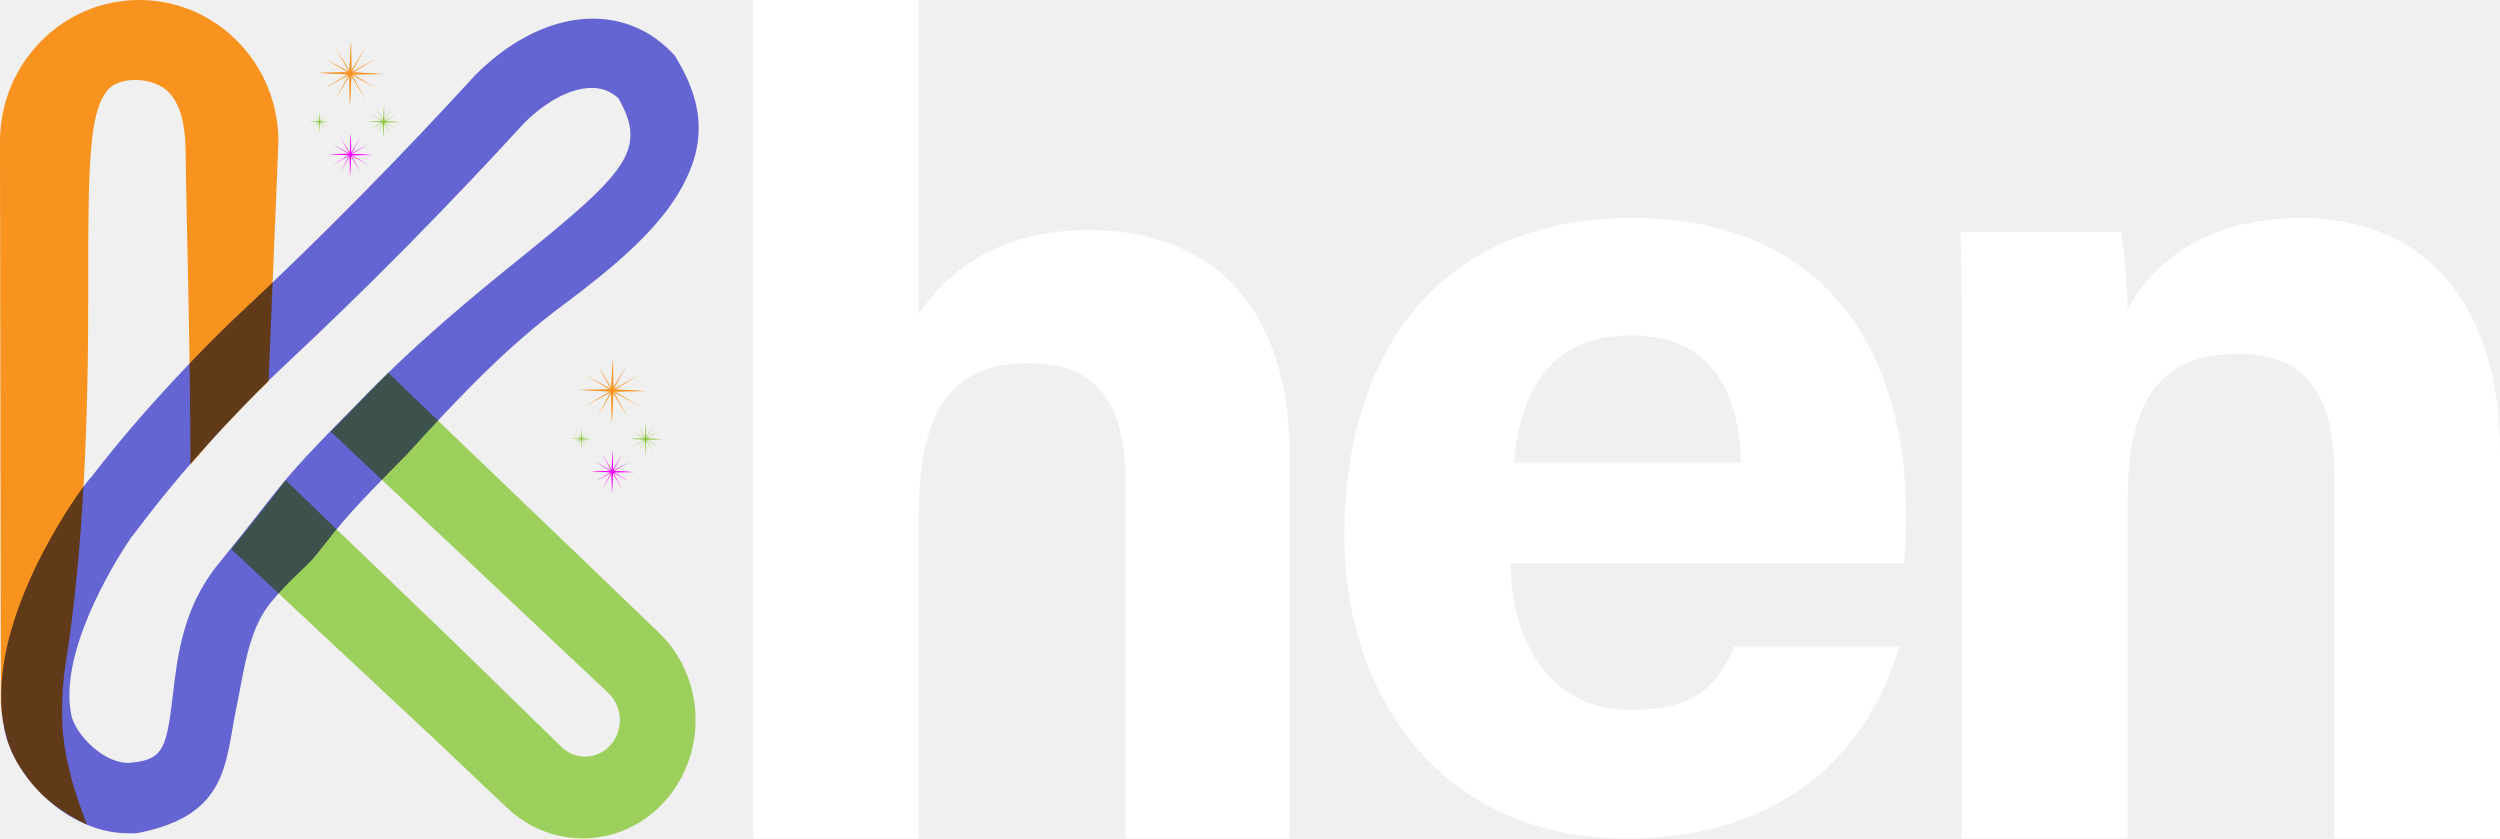
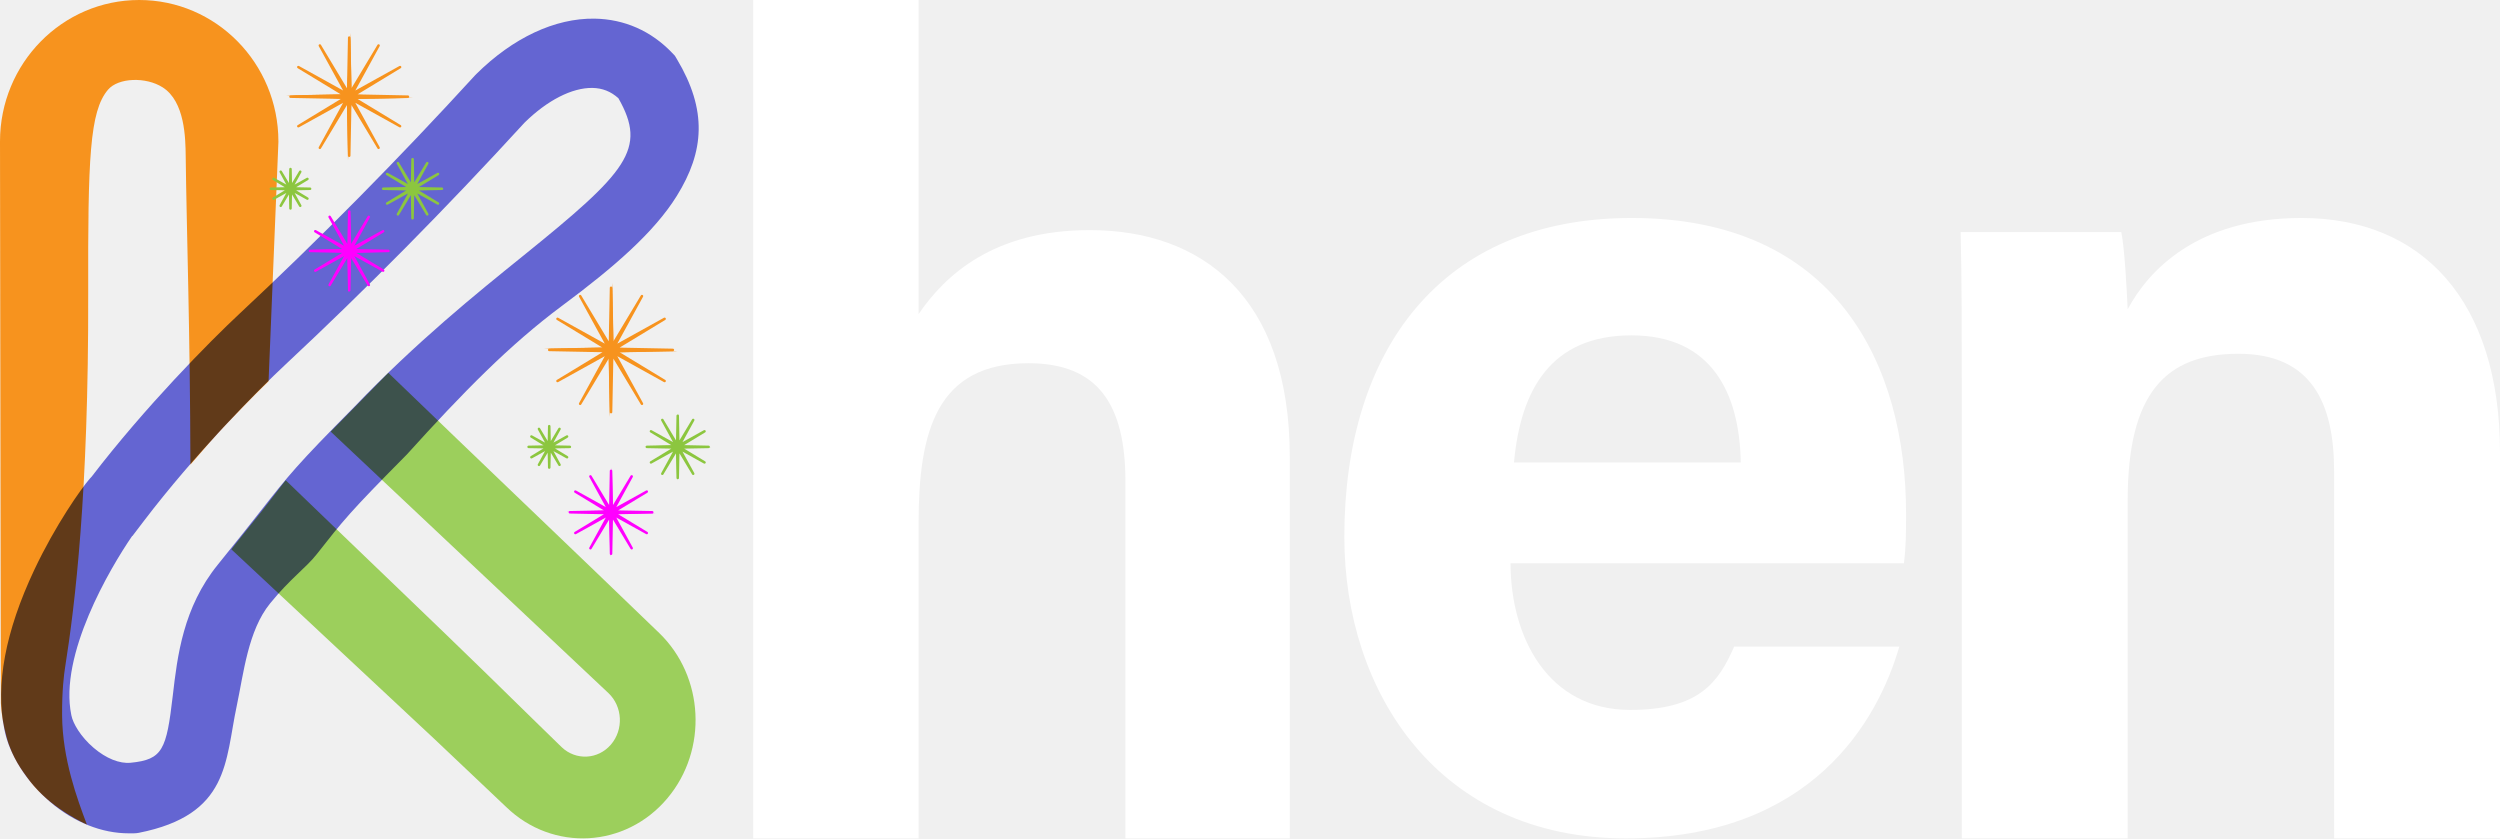
<svg xmlns="http://www.w3.org/2000/svg" xmlns:xlink="http://www.w3.org/1999/xlink" viewBox="0 0 894.57 300">
  <defs>
    <style>
      .cls-1 {
        fill: #9ccf5c;
      }

      .cls-2 {
        fill: #f0f;
      }

      .cls-3 {
        fill: #8cc63f;
      }

      .cls-4 {
        fill: url(#radial-gradient-7);
      }

      .cls-4, .cls-5, .cls-6, .cls-7, .cls-8, .cls-9, .cls-10, .cls-11 {
        opacity: 0;
      }

      .cls-5 {
        fill: url(#radial-gradient-5);
      }

      .cls-6 {
        fill: url(#radial-gradient-6);
      }

      .cls-7 {
        fill: url(#radial-gradient-4);
      }

      .cls-8 {
        fill: url(#radial-gradient-8);
      }

      .cls-9 {
        fill: url(#radial-gradient-3);
      }

      .cls-10 {
        fill: url(#radial-gradient-2);
      }

      .cls-12 {
        isolation: isolate;
      }

      .cls-13 {
        mix-blend-mode: multiply;
      }

      .cls-14 {
        fill: #6465d2;
      }

      .cls-15 {
        fill: #f7931e;
      }

      .cls-11 {
        fill: url(#radial-gradient);
      }
    
      .hen-p { fill: #FFFFFF; }
</style>
    <radialGradient id="radial-gradient" cx="34.35" cy="69.93" fx="34.35" fy="69.93" r="7.76" gradientTransform="translate(92.73 -40.59) scale(.95)" gradientUnits="userSpaceOnUse">
      <stop offset=".24" stop-color="#66cbe6" />
      <stop offset=".28" stop-color="#6bcce6" stop-opacity=".88" />
      <stop offset=".34" stop-color="#74cfe7" stop-opacity=".68" />
      <stop offset=".42" stop-color="#7dd1e9" stop-opacity=".49" />
      <stop offset=".49" stop-color="#84d3e9" stop-opacity=".34" />
      <stop offset=".57" stop-color="#8ad5ea" stop-opacity=".22" />
      <stop offset=".66" stop-color="#8ed6eb" stop-opacity=".12" />
      <stop offset=".75" stop-color="#91d7eb" stop-opacity=".05" />
      <stop offset=".85" stop-color="#93d7eb" stop-opacity=".01" />
      <stop offset="1" stop-color="#94d8ec" stop-opacity="0" />
    </radialGradient>
    <radialGradient id="radial-gradient-2" cx="46.91" cy="88.07" fx="46.91" fy="88.07" r="3.88" gradientTransform="translate(92.73 -40.59) scale(.95)" gradientUnits="userSpaceOnUse">
      <stop offset=".24" stop-color="#fff" />
      <stop offset=".3" stop-color="#fff" stop-opacity=".8" />
      <stop offset=".37" stop-color="#fff" stop-opacity=".61" />
      <stop offset=".44" stop-color="#fff" stop-opacity=".45" />
      <stop offset=".51" stop-color="#fff" stop-opacity=".31" />
      <stop offset=".59" stop-color="#fff" stop-opacity=".2" />
      <stop offset=".67" stop-color="#fff" stop-opacity=".11" />
      <stop offset=".76" stop-color="#fff" stop-opacity=".05" />
      <stop offset=".86" stop-color="#fff" stop-opacity=".01" />
      <stop offset="1" stop-color="#fff" stop-opacity="0" />
    </radialGradient>
    <radialGradient id="radial-gradient-3" cx="22.71" cy="88.07" fx="22.71" fy="88.07" r="2.59" xlink:href="#radial-gradient-2" />
    <radialGradient id="radial-gradient-4" cx="34.35" cy="100.32" fx="34.35" fy="100.32" r="5.17" xlink:href="#radial-gradient-2" />
    <radialGradient id="radial-gradient-5" cx="132.95" cy="188.63" fx="132.95" fy="188.63" xlink:href="#radial-gradient" />
    <radialGradient id="radial-gradient-6" cx="145.51" cy="206.78" fx="145.51" fy="206.78" r="3.88" xlink:href="#radial-gradient-2" />
    <radialGradient id="radial-gradient-7" cx="121.32" cy="206.78" fx="121.32" fy="206.78" r="2.59" xlink:href="#radial-gradient-2" />
    <radialGradient id="radial-gradient-8" cx="132.95" cy="219.02" fx="132.95" fy="219.02" r="5.17" xlink:href="#radial-gradient-2" />
  </defs>
  <g class="cls-12">
    <g id="Purple">
      <path class="hen-p" d="M328.7,0v112.39c9.38-13.77,26.71-30.05,61.22-30.05,39.86,0,71.6,23.48,71.6,81.18v136.48h-58.81v-127.67c0-27.66-9.86-42.36-34.68-42.36-32.88,0-39.33,24.35-39.33,57.17v112.86h-59.18V0h59.18Z" />
      <path class="hen-p" d="M540.51,201.56c.05,26.54,13.41,52.47,42.81,52.47,24.59,0,31.61-9.82,37.21-22.65h59.1c-7.56,25.97-30.86,68.62-97.86,68.62s-100.73-52.25-100.73-107.92c0-66.55,34.34-114.08,102.84-114.08,73.25,0,98.16,52.71,98.16,105.67,0,7.18,0,11.84-.77,17.89h-140.76ZM622.89,165.49c-.41-24.7-10.33-45.49-39.1-45.49s-39.68,19.41-42.04,45.49h81.14Z" />
      <path class="hen-p" d="M701.98,137.69c0-18.44,0-38.63-.41-54.66h57.48c1.19,5.6,1.97,20.67,2.29,27.64,7.29-13.63,24.64-32.67,62.19-32.67,43.06,0,71.04,29.45,71.04,83.97v138.03h-59.36v-131.35c0-24.39-8.03-42.06-34.22-42.06s-39.65,14.19-39.65,52.5v120.91h-59.36v-162.31Z" />
      <g>
        <path class="cls-15 p stem" d="M99.63,50.64l-3.53,85.78c-6.24,6.04-11.51,11.63-14.76,15.01-4.37,4.54-9.22,10.21-13.2,14.82-.11-47.11-1.39-84.88-1.69-110.32-.08-6.41-.23-19.61-8.29-24.7-6.01-3.8-15.83-3.45-19.51.87-6.6,7.74-7.2,24.6-7.09,73.14.17,71.28-4.74,111.33-8.26,133.53-.37,2.35-1.15,8.2-1.08,17.19.12,15.68,5.4,29.87,8.88,39.11-4.77-2.27-14.82-7.72-21.19-16.63-1.75-2.45-5.51-7.19-7.52-14.57-1.35-4.97-1.98-9.22-2.08-12.27C.2,184.62.1,117.63,0,50.64,0,22.67,22.3,0,49.81,0s49.81,22.67,49.81,50.64Z" />
        <path class="cls-1 p dn" d="M102.23,171.85c29.09,28.08,54.15,51.94,71.18,68.57,16.05,15.68,25.82,25.28,27.61,26.97,5.11,4.82,12.97,4.4,17.58-.95,4.61-5.36,4.21-13.63-.91-18.46-34.02-32.11-65.33-61.42-99.35-93.53,6.92-7.05,13.69-13.98,20.61-21.04,33.17,32.01,63.78,61.1,96.95,93.11,16.11,15.59,17.42,41.82,2.94,59.09h0c-14.97,17.86-41.03,19.29-57.7,3.17l-25.82-24.46-72.53-67.75c.46-.74,9.91-12.4,10.85-13.63" />
        <g class="cls-13">
          <path class="cls-14 p up" d="M46.1,298.19c-9.68,0-19.58-3.93-28.22-11.29-8.44-7.19-14.53-16.83-16.3-25.81-3.28-15.94.32-35.18,10.69-57.18,7.59-16.09,16.82-29.14,19.86-32.63.22-.26.45-.5.68-.73,19.07-24.89,42.19-48.32,52.93-58.33,28.38-26.5,56.74-55.2,84.29-85.31l.43-.44c13.11-12.97,28.13-20,42.26-19.8,10.69.16,20.31,4.4,27.82,12.28l.96,1.01.72,1.2c10.93,18.29,9.84,33.03-.02,48.91-8.07,13-22.3,25.4-41.09,39.36-18.7,13.9-35.37,30.9-55.52,53.19l-.6.61c-19.82,20.01-22.1,22.91-31.7,35.14-3.78,4.81-9.48,8.72-16.65,17.56-7.89,9.71-9.45,24.97-11.94,36.71-4.2,19.79-2.52,38.91-35.04,45.37-1.16.23-2.36.18-3.54.18ZM47.29,191.79c-7.96,11.59-26.21,42.59-21.77,64.08l.03.14c.54,2.78,3.27,7.6,7.99,11.61,4.44,3.78,9.26,5.72,13.24,5.31,11.48-1.14,12.79-4.68,15.05-24.05,1.63-14.04,3.67-31.52,16.15-46.88,7.04-8.68,11.68-14.58,15.41-19.33,10.06-12.8,12.77-16.25,33.52-37.21,22.2-23.16,43.3-40.2,60.26-53.89,37.37-30.17,44.45-38.24,34.12-56.41-2.68-2.43-5.74-3.64-9.33-3.7-7.29-.08-16.1,4.41-24.25,12.41-27.92,30.5-56.67,59.59-85.46,86.47-10.31,9.6-32.58,32.2-50.76,56.07l-4.1,5.38h-.09Z" />
        </g>
      </g>
      <g>
-         <g class="spark">
-           <g>
-             <polygon class="cls-15" points="125.38 15.13 125.58 25.5 130.91 16.62 125.93 25.7 134.96 20.69 126.13 26.05 136.44 26.26 126.13 26.46 134.96 31.82 125.93 26.81 130.91 35.89 125.58 27.01 125.38 37.38 125.18 27.01 119.85 35.89 124.83 26.81 115.8 31.82 124.63 26.46 114.32 26.26 124.63 26.05 115.8 20.69 124.83 25.7 119.85 16.62 125.18 25.5 125.38 15.13" />
-             <polygon id="Star_2" data-name="Star 2" class="cls-15" points="125.61 14.26 125.84 25.82 137.31 26.49 125.82 26.72 125.15 38.26 124.93 26.7 113.45 26.02 124.94 25.8 125.61 14.26" />
-             <ellipse class="cls-11" cx="125.38" cy="26.26" rx="7.37" ry="7.42" />
-           </g>
-           <g>
-             <polygon class="cls-3" points="137.31 38.04 137.41 43.22 140.08 38.78 137.59 43.32 142.1 40.82 137.69 43.5 142.84 43.6 137.69 43.7 142.1 46.38 137.59 43.88 140.08 48.42 137.41 43.98 137.31 49.16 137.21 43.98 134.55 48.42 137.04 43.88 132.52 46.38 136.94 43.7 131.78 43.6 136.94 43.5 132.52 40.82 137.04 43.32 134.55 38.78 137.21 43.22 137.31 38.04" />
-             <polygon id="Star_2-2" data-name="Star 2" class="cls-3" points="137.43 37.6 137.54 43.38 143.28 43.72 137.53 43.83 137.2 49.6 137.08 43.82 131.35 43.48 137.09 43.37 137.43 37.6" />
-             <ellipse class="cls-10" cx="137.31" cy="43.6" rx="3.69" ry="3.71" />
-           </g>
-           <g>
-             <polygon class="cls-3" points="114.32 39.89 114.39 43.35 116.16 40.39 114.5 43.42 117.51 41.75 114.57 43.53 118.01 43.6 114.57 43.67 117.51 45.46 114.5 43.79 116.16 46.81 114.39 43.85 114.32 47.31 114.25 43.85 112.48 46.81 114.14 43.79 111.13 45.46 114.07 43.67 110.63 43.6 114.07 43.53 111.13 41.75 114.14 43.42 112.48 40.39 114.25 43.35 114.32 39.89" />
-             <polygon id="Star_2-3" data-name="Star 2" class="cls-3" points="114.4 39.6 114.47 43.45 118.3 43.68 114.47 43.75 114.24 47.6 114.17 43.75 110.34 43.52 114.18 43.45 114.4 39.6" />
-             <ellipse class="cls-9" cx="114.32" cy="43.6" rx="2.46" ry="2.47" />
-           </g>
-           <g>
-             <polygon class="cls-2" points="125.38 47.89 125.52 54.81 129.07 48.89 125.75 54.94 131.77 51.6 125.88 55.18 132.76 55.31 125.88 55.45 131.77 59.02 125.75 55.68 129.07 61.73 125.52 55.81 125.38 62.73 125.25 55.81 121.69 61.73 125.01 55.68 118.99 59.02 124.88 55.45 118.01 55.31 124.88 55.18 118.99 51.6 125.01 54.94 121.69 48.89 125.25 54.81 125.38 47.89" />
-             <polygon id="Star_2-4" data-name="Star 2" class="cls-2" points="125.54 47.31 125.68 55.02 133.33 55.47 125.67 55.62 125.23 63.31 125.08 55.6 117.43 55.15 125.09 55 125.54 47.31" />
-             <ellipse class="cls-7" cx="125.38" cy="55.31" rx="4.92" ry="4.94" />
+         <g transform="translate(125.85 17.0) scale(1.9) translate(-125.85 -17.0)">
+           <g class="spark">
+             <g>
+               <polygon class="cls-15" stroke="#f7931e" stroke-width="0.9" stroke-linejoin="round" vector-effect="non-scaling-stroke" points="125.38 15.13 125.58 25.5 130.91 16.62 125.93 25.7 134.96 20.69 126.13 26.05 136.44 26.26 126.13 26.46 134.96 31.82 125.93 26.81 130.91 35.89 125.58 27.01 125.38 37.38 125.18 27.01 119.85 35.89 124.83 26.81 115.8 31.82 124.63 26.46 114.32 26.26 124.63 26.05 115.8 20.69 124.83 25.7 119.85 16.62 125.18 25.5 125.38 15.13" />
+               <polygon id="Star_2" data-name="Star 2" class="cls-15" points="125.61 14.26 125.84 25.82 137.31 26.49 125.82 26.72 125.15 38.26 124.93 26.7 113.45 26.02 124.94 25.8 125.61 14.26" />
+               <ellipse class="cls-11" cx="125.38" cy="26.26" rx="7.37" ry="7.42" />
+             </g>
+             <g>
+               <polygon class="cls-3" stroke="#8cc63f" stroke-width="0.9" stroke-linejoin="round" vector-effect="non-scaling-stroke" points="137.31 38.04 137.41 43.22 140.08 38.78 137.59 43.32 142.1 40.82 137.69 43.5 142.84 43.6 137.69 43.7 142.1 46.38 137.59 43.88 140.08 48.42 137.41 43.98 137.31 49.16 137.21 43.98 134.55 48.42 137.04 43.88 132.52 46.38 136.94 43.7 131.78 43.6 136.94 43.5 132.52 40.82 137.04 43.32 134.55 38.78 137.21 43.22 137.31 38.04" />
+               <polygon id="Star_2-2" data-name="Star 2" class="cls-3" points="137.43 37.6 137.54 43.38 143.28 43.72 137.53 43.83 137.2 49.6 137.08 43.82 131.35 43.48 137.09 43.37 137.43 37.6" />
+               <ellipse class="cls-10" cx="137.31" cy="43.6" rx="3.69" ry="3.71" />
+             </g>
+             <g>
+               <polygon class="cls-3" stroke="#8cc63f" stroke-width="0.9" stroke-linejoin="round" vector-effect="non-scaling-stroke" points="114.32 39.89 114.39 43.35 116.16 40.39 114.5 43.42 117.51 41.75 114.57 43.53 118.01 43.6 114.57 43.67 117.51 45.46 114.5 43.79 116.16 46.81 114.39 43.85 114.32 47.31 114.25 43.85 112.48 46.81 114.14 43.79 111.13 45.46 114.07 43.67 110.63 43.6 114.07 43.53 111.13 41.75 114.14 43.42 112.48 40.39 114.25 43.35 114.32 39.89" />
+               <polygon id="Star_2-3" data-name="Star 2" class="cls-3" points="114.4 39.6 114.47 43.45 118.3 43.68 114.47 43.75 114.24 47.6 114.17 43.75 110.34 43.52 114.18 43.45 114.4 39.6" />
+               <ellipse class="cls-9" cx="114.32" cy="43.6" rx="2.46" ry="2.47" />
+             </g>
+             <g>
+               <polygon class="cls-2" stroke="#f0f" stroke-width="0.9" stroke-linejoin="round" vector-effect="non-scaling-stroke" points="125.38 47.89 125.52 54.81 129.07 48.89 125.75 54.94 131.77 51.6 125.88 55.18 132.76 55.31 125.88 55.45 131.77 59.02 125.75 55.68 129.07 61.73 125.52 55.81 125.38 62.73 125.25 55.81 121.69 61.73 125.01 55.68 118.99 59.02 124.88 55.45 118.01 55.31 124.88 55.18 118.99 51.6 125.01 54.94 121.69 48.89 125.25 54.81 125.38 47.89" />
+               <polygon id="Star_2-4" data-name="Star 2" class="cls-2" points="125.54 47.31 125.68 55.02 133.33 55.47 125.67 55.62 125.23 63.31 125.08 55.6 117.43 55.15 125.09 55 125.54 47.31" />
+               <ellipse class="cls-7" cx="125.38" cy="55.31" rx="4.92" ry="4.94" />
+             </g>
          </g>
        </g>
-         <g class="spark b">
-           <g>
-             <polygon class="cls-15" points="219.09 128.61 219.29 138.98 224.62 130.1 219.64 139.18 228.67 134.17 219.84 139.53 230.15 139.73 219.84 139.93 228.67 145.29 219.64 140.28 224.62 149.37 219.29 140.49 219.09 150.86 218.89 140.49 213.56 149.37 218.54 140.28 209.51 145.29 218.34 139.93 208.03 139.73 218.34 139.53 209.51 134.17 218.54 139.18 213.56 130.1 218.89 138.98 219.09 128.61" />
-             <polygon id="Star_2-5" data-name="Star 2" class="cls-15" points="219.32 127.73 219.55 139.29 231.02 139.96 219.53 140.19 218.86 151.73 218.64 140.17 207.16 139.5 218.65 139.27 219.32 127.73" />
-             <ellipse class="cls-5" cx="219.09" cy="139.73" rx="7.37" ry="7.42" />
-           </g>
-           <g>
-             <polygon class="cls-3" points="231.02 151.51 231.12 156.7 233.79 152.26 231.3 156.8 235.81 154.29 231.4 156.97 236.55 157.08 231.4 157.18 235.81 159.86 231.3 157.35 233.79 161.89 231.12 157.45 231.02 162.64 230.92 157.45 228.26 161.89 230.75 157.35 226.23 159.86 230.65 157.18 225.49 157.08 230.65 156.97 226.23 154.29 230.75 156.8 228.26 152.26 230.92 156.7 231.02 151.51" />
-             <polygon id="Star_2-6" data-name="Star 2" class="cls-3" points="231.14 151.08 231.25 156.86 236.99 157.19 231.24 157.31 230.91 163.08 230.79 157.3 225.06 156.96 230.8 156.85 231.14 151.08" />
-             <ellipse class="cls-6" cx="231.02" cy="157.08" rx="3.69" ry="3.71" />
-           </g>
-           <g>
-             <polygon class="cls-3" points="208.03 153.37 208.1 156.82 209.87 153.86 208.21 156.89 211.22 155.22 208.28 157.01 211.72 157.08 208.28 157.14 211.22 158.93 208.21 157.26 209.87 160.29 208.1 157.33 208.03 160.78 207.96 157.33 206.19 160.29 207.85 157.26 204.84 158.93 207.78 157.14 204.34 157.08 207.78 157.01 204.84 155.22 207.85 156.89 206.19 153.86 207.96 156.82 208.03 153.37" />
-             <polygon id="Star_2-7" data-name="Star 2" class="cls-3" points="208.11 153.08 208.18 156.93 212.01 157.15 208.18 157.23 207.95 161.08 207.88 157.22 204.05 157 207.88 156.92 208.11 153.08" />
-             <ellipse class="cls-4" cx="208.03" cy="157.08" rx="2.46" ry="2.47" />
-           </g>
-           <g>
-             <polygon class="cls-2" points="219.09 161.37 219.22 168.28 222.78 162.36 219.46 168.42 225.48 165.08 219.59 168.65 226.46 168.78 219.59 168.92 225.48 172.49 219.46 169.15 222.78 175.21 219.22 169.29 219.09 176.2 218.96 169.29 215.4 175.21 218.72 169.15 212.7 172.49 218.59 168.92 211.72 168.78 218.59 168.65 212.7 165.08 218.72 168.42 215.4 162.36 218.96 168.28 219.09 161.37" />
-             <polygon id="Star_2-8" data-name="Star 2" class="cls-2" points="219.24 160.78 219.39 168.49 227.04 168.94 219.38 169.09 218.94 176.78 218.79 169.08 211.14 168.63 218.8 168.48 219.24 160.78" />
-             <ellipse class="cls-8" cx="219.09" cy="168.78" rx="4.92" ry="4.94" />
+         <g transform="translate(219.53 154.25) scale(2.0) translate(-219.53 -154.25)">
+           <g class="spark b">
+             <g>
+               <polygon class="cls-15" stroke="#f7931e" stroke-width="0.9" stroke-linejoin="round" vector-effect="non-scaling-stroke" points="219.09 128.61 219.29 138.98 224.62 130.1 219.64 139.18 228.67 134.17 219.84 139.53 230.15 139.73 219.84 139.93 228.67 145.29 219.64 140.28 224.62 149.37 219.29 140.49 219.09 150.86 218.89 140.49 213.56 149.37 218.54 140.28 209.51 145.29 218.34 139.93 208.03 139.73 218.34 139.53 209.51 134.17 218.54 139.18 213.56 130.1 218.89 138.98 219.09 128.61" />
+               <polygon id="Star_2-5" data-name="Star 2" class="cls-15" points="219.32 127.73 219.55 139.29 231.02 139.96 219.53 140.19 218.86 151.73 218.64 140.17 207.16 139.5 218.65 139.27 219.32 127.73" />
+               <ellipse class="cls-5" cx="219.09" cy="139.73" rx="7.37" ry="7.42" />
+             </g>
+             <g>
+               <polygon class="cls-3" stroke="#8cc63f" stroke-width="0.9" stroke-linejoin="round" vector-effect="non-scaling-stroke" points="231.02 151.51 231.12 156.7 233.79 152.26 231.3 156.8 235.81 154.29 231.4 156.97 236.55 157.08 231.4 157.18 235.81 159.86 231.3 157.35 233.79 161.89 231.12 157.45 231.02 162.64 230.92 157.45 228.26 161.89 230.75 157.35 226.23 159.86 230.65 157.18 225.49 157.08 230.65 156.97 226.23 154.29 230.75 156.8 228.26 152.26 230.92 156.7 231.02 151.51" />
+               <polygon id="Star_2-6" data-name="Star 2" class="cls-3" points="231.14 151.08 231.25 156.86 236.99 157.19 231.24 157.31 230.91 163.08 230.79 157.3 225.06 156.96 230.8 156.85 231.14 151.08" />
+               <ellipse class="cls-6" cx="231.02" cy="157.08" rx="3.69" ry="3.71" />
+             </g>
+             <g>
+               <polygon class="cls-3" stroke="#8cc63f" stroke-width="0.9" stroke-linejoin="round" vector-effect="non-scaling-stroke" points="208.03 153.37 208.1 156.82 209.87 153.86 208.21 156.89 211.22 155.22 208.28 157.01 211.72 157.08 208.28 157.14 211.22 158.93 208.21 157.26 209.87 160.29 208.1 157.33 208.03 160.78 207.96 157.33 206.19 160.29 207.85 157.26 204.84 158.93 207.78 157.14 204.34 157.08 207.78 157.01 204.84 155.22 207.85 156.89 206.19 153.86 207.96 156.82 208.03 153.37" />
+               <polygon id="Star_2-7" data-name="Star 2" class="cls-3" points="208.11 153.08 208.18 156.93 212.01 157.15 208.18 157.23 207.95 161.08 207.88 157.22 204.05 157 207.88 156.92 208.11 153.08" />
+               <ellipse class="cls-4" cx="208.03" cy="157.08" rx="2.46" ry="2.47" />
+             </g>
+             <g>
+               <polygon class="cls-2" stroke="#f0f" stroke-width="0.9" stroke-linejoin="round" vector-effect="non-scaling-stroke" points="219.09 161.37 219.22 168.28 222.78 162.36 219.46 168.42 225.48 165.08 219.59 168.65 226.46 168.78 219.59 168.92 225.48 172.49 219.46 169.15 222.78 175.21 219.22 169.29 219.09 176.2 218.96 169.29 215.4 175.21 218.72 169.15 212.7 172.49 218.59 168.92 211.72 168.78 218.59 168.65 212.7 165.08 218.72 168.42 215.4 162.36 218.96 168.28 219.09 161.37" />
+               <polygon id="Star_2-8" data-name="Star 2" class="cls-2" points="219.24 160.78 219.39 168.49 227.04 168.94 219.38 169.09 218.94 176.78 218.79 169.08 211.14 168.63 218.8 168.48 219.24 160.78" />
+               <ellipse class="cls-8" cx="219.09" cy="168.78" rx="4.92" ry="4.94" />
+             </g>
          </g>
        </g>
      </g>
    </g>
  </g>
</svg>
